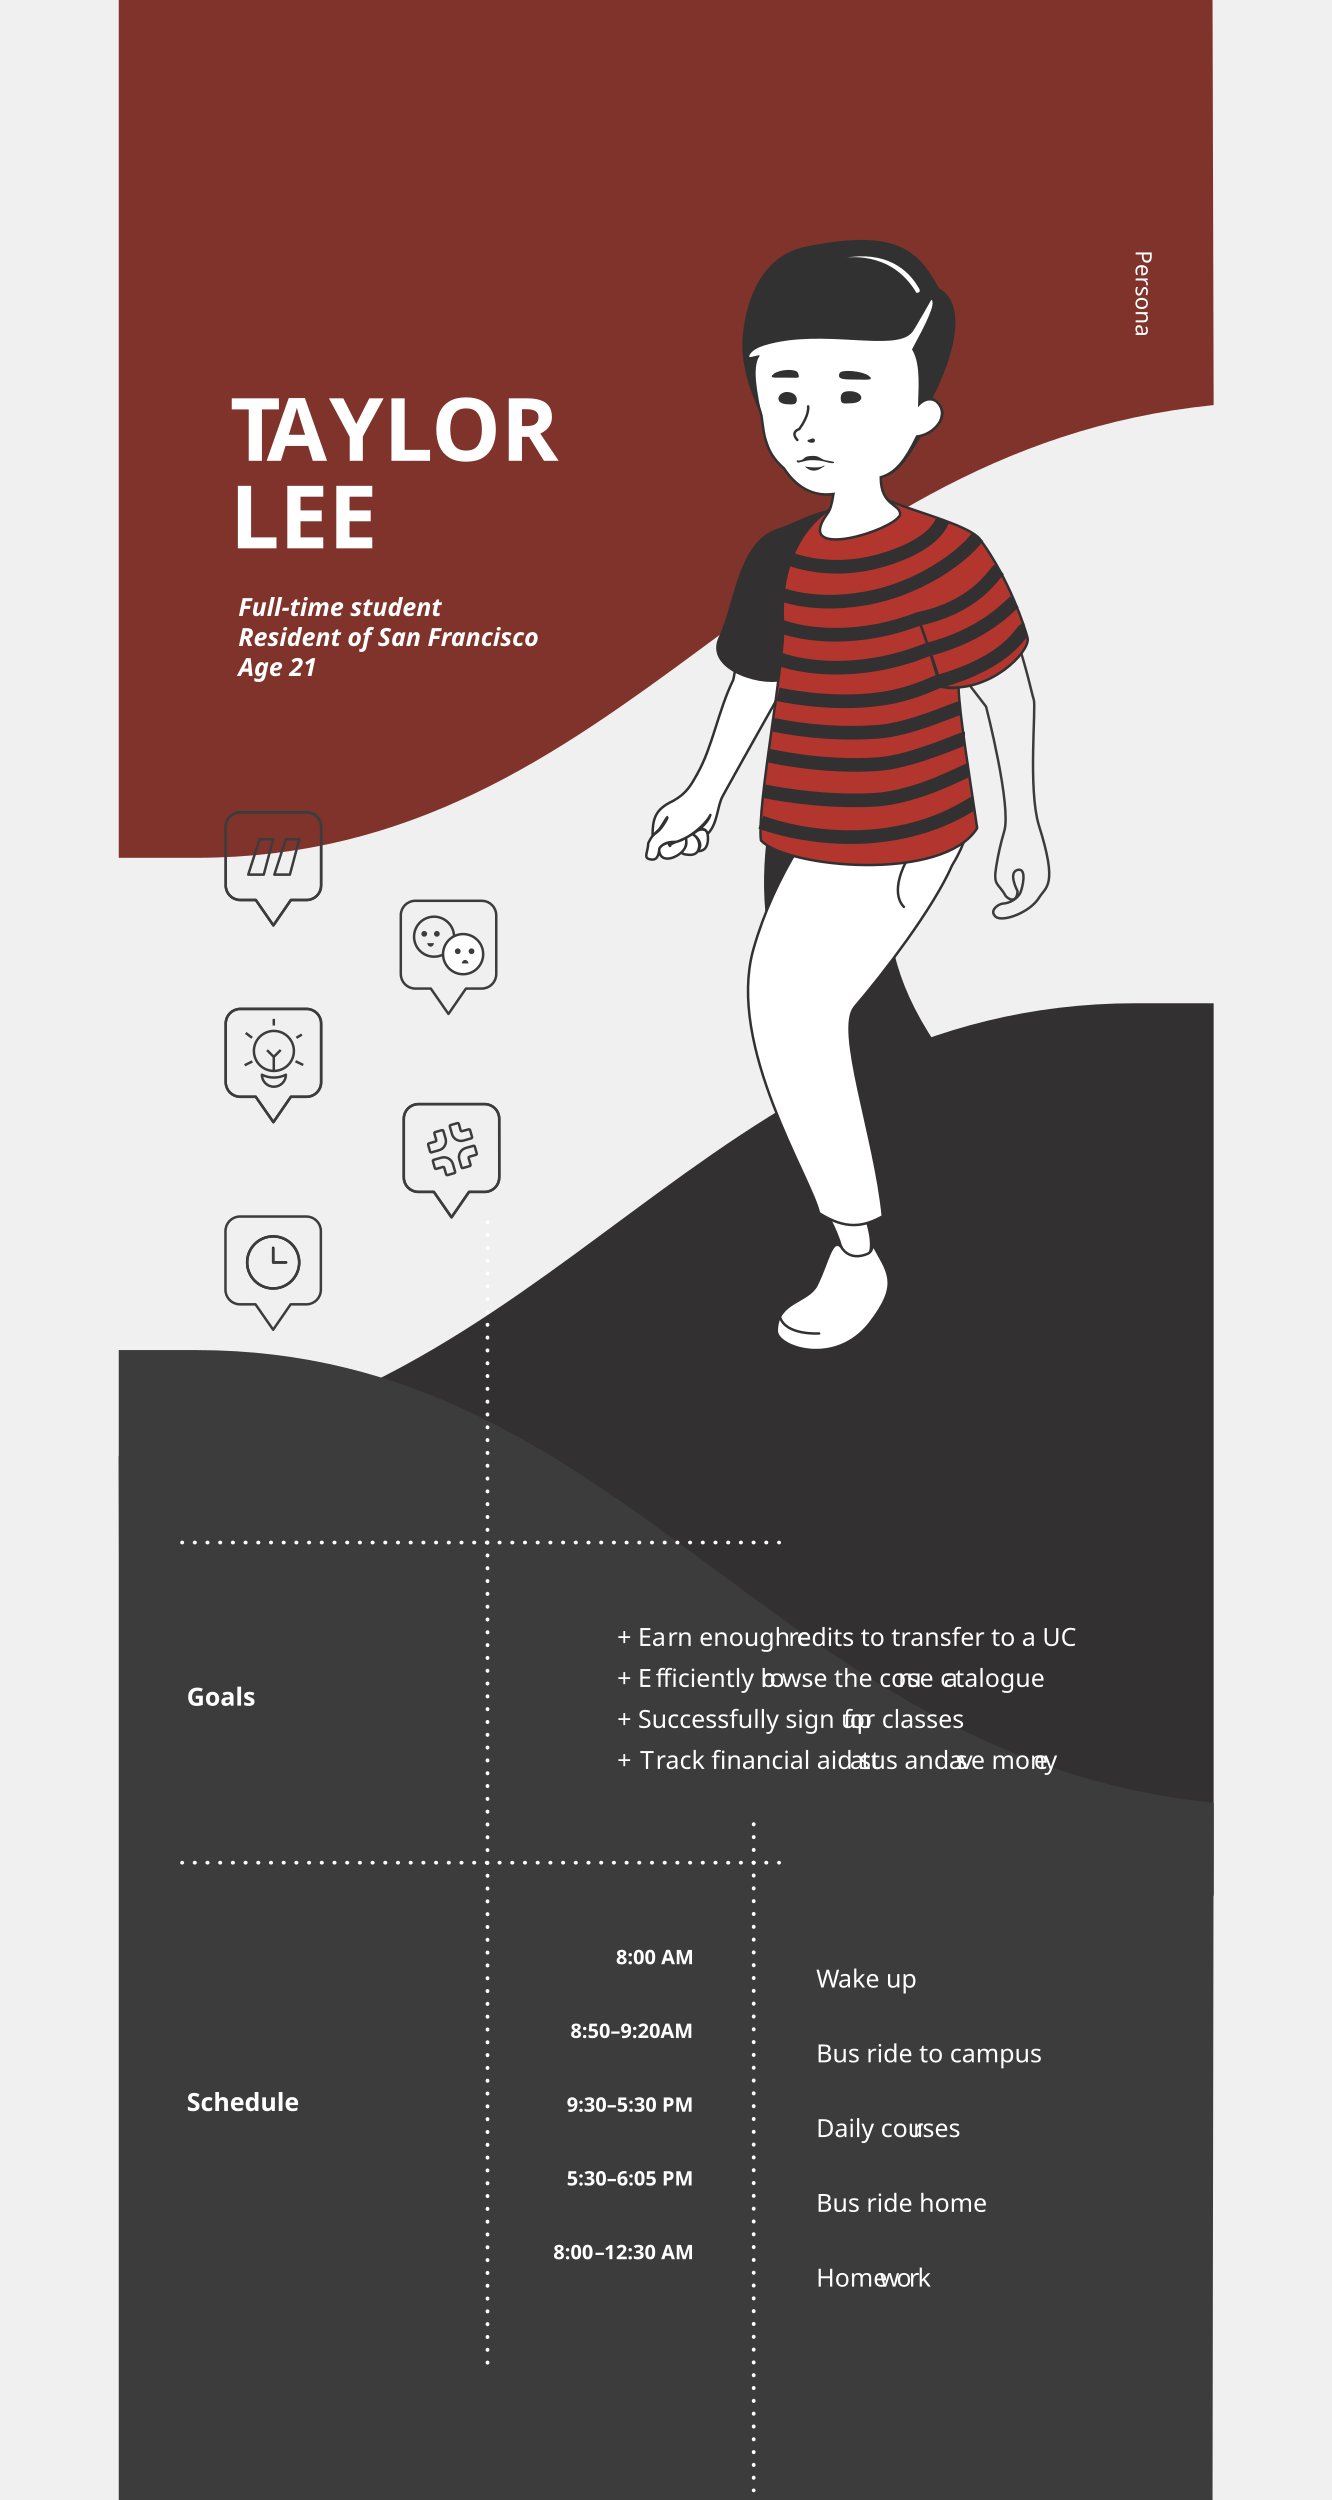
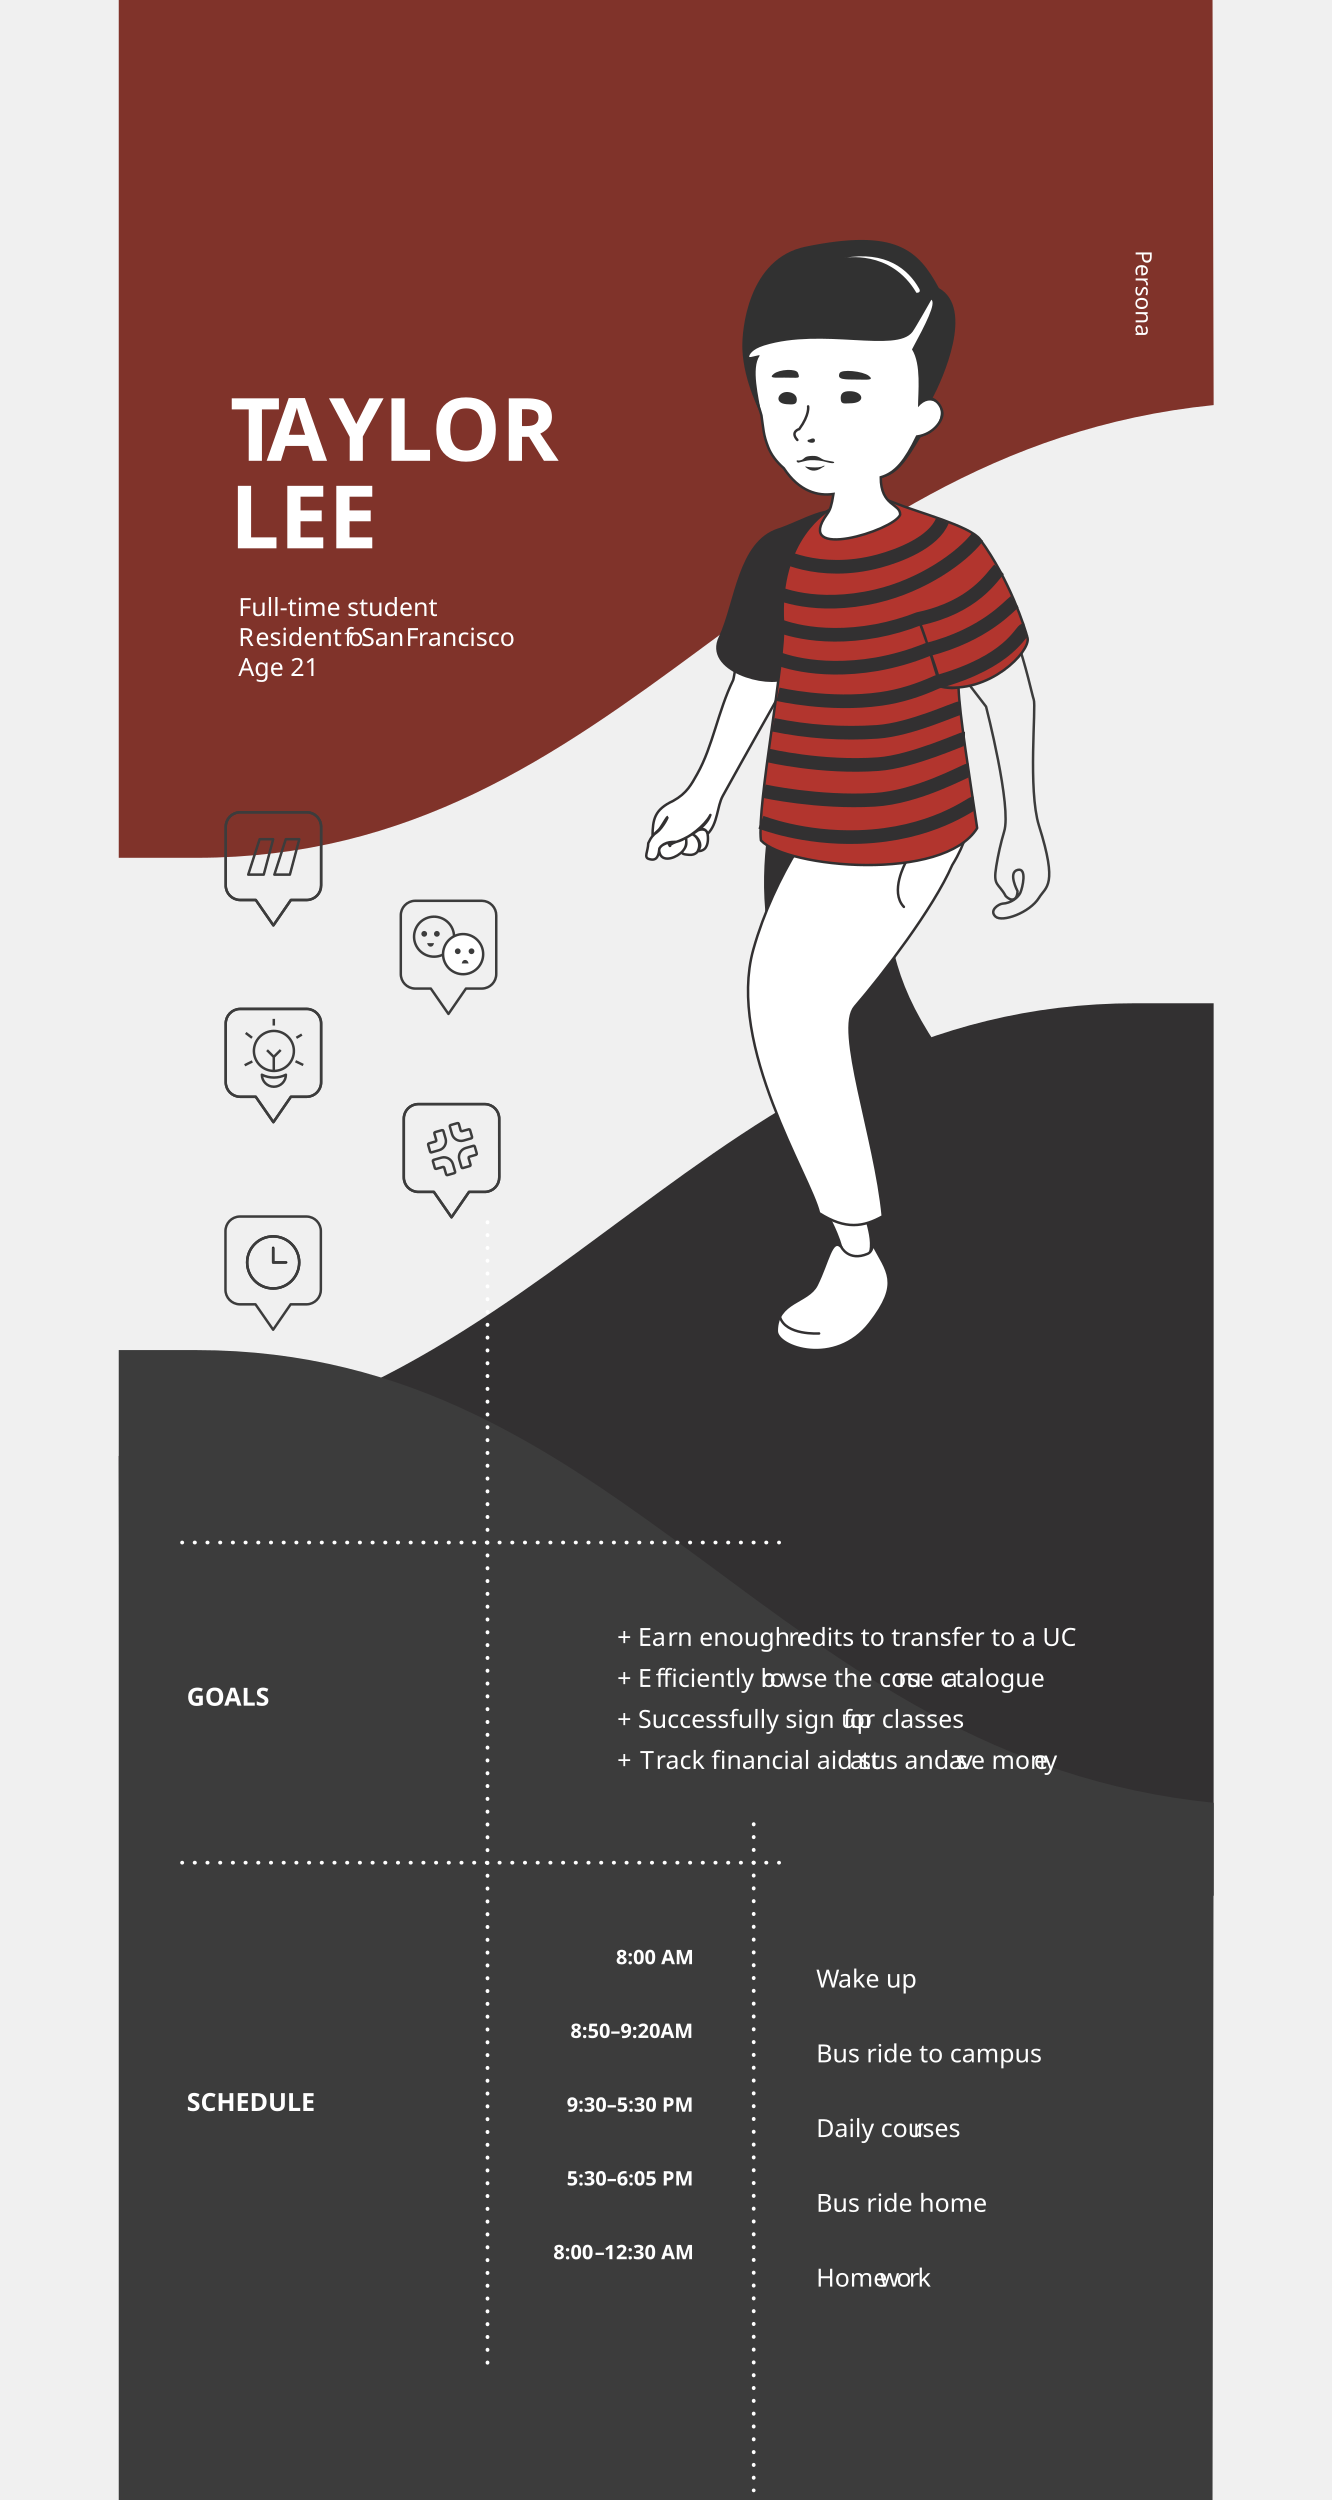
<svg xmlns="http://www.w3.org/2000/svg" id="Layer_1" data-name="Layer 1" viewBox="0 0 1065 2000">
  <defs>
-     <style>.cls-1{fill:#323031;}.cls-2{fill:#80332a;}.cls-3{fill:#3c3c3c;}.cls-4{font-size:18px;font-family:AvenirLTStd-Medium, Avenir LT Std;font-weight:500;}.cls-13,.cls-14,.cls-17,.cls-18,.cls-22,.cls-26,.cls-33,.cls-4,.cls-5,.cls-6,.cls-7,.cls-8{fill:#fff;}.cls-10,.cls-11,.cls-5,.cls-6,.cls-7,.cls-8{stroke:#323031;}.cls-23,.cls-24,.cls-5,.cls-8{stroke-miterlimit:10;}.cls-10,.cls-22,.cls-24,.cls-25,.cls-5,.cls-6,.cls-7,.cls-8,.cls-9{stroke-width:2px;}.cls-10,.cls-11,.cls-19,.cls-20,.cls-21,.cls-22,.cls-25,.cls-6,.cls-7,.cls-9{stroke-linejoin:round;}.cls-19,.cls-20,.cls-21,.cls-25,.cls-7,.cls-8{stroke-linecap:round;}.cls-11,.cls-19,.cls-20,.cls-21,.cls-23,.cls-24,.cls-25,.cls-9{fill:none;}.cls-22,.cls-23,.cls-9{stroke:#3c3c3c;}.cls-10{fill:#b2352e;}.cls-11{stroke-width:10.93px;}.cls-12{fill:#313131;}.cls-14{font-size:70px;}.cls-14,.cls-17{font-family:AvenirLTStd-Black, Avenir LT Std;}.cls-14,.cls-17,.cls-33{font-weight:800;}.cls-15{letter-spacing:-0.09em;}.cls-16{letter-spacing:0em;}.cls-17,.cls-18,.cls-26{font-size:20px;}.cls-18{font-family:Baskerville-SemiBoldItalic, Baskerville;font-weight:600;font-style:italic;}.cls-19,.cls-20,.cls-21{stroke:#fff;stroke-width:3px;}.cls-20{stroke-dasharray:0.25 9.91;}.cls-21{stroke-dasharray:0.25 10;}.cls-24,.cls-25{stroke:#1c1c1d;}.cls-26{font-family:Baskerville;}.cls-27{letter-spacing:0.03em;}.cls-28{letter-spacing:-0.01em;}.cls-29{letter-spacing:0.01em;}.cls-30{letter-spacing:-0.02em;}.cls-31{letter-spacing:-0.07em;}.cls-32{letter-spacing:-0.03em;}.cls-33{font-size:16px;font-family:AvenirLTStd-Heavy, Avenir LT Std;}.cls-34{letter-spacing:-0.03em;}.cls-35{letter-spacing:0em;}.cls-36{letter-spacing:0em;}</style>
+     <style>.cls-1{fill:#323031;}.cls-2{fill:#80332a;}.cls-3{fill:#3c3c3c;}.cls-4{font-size:18px;font-family:AvenirLTStd-Medium, Avenir LT Std;font-weight:500;}.cls-13,.cls-14,.cls-17,.cls-18,.cls-25,.cls-35,.cls-4,.cls-5,.cls-6,.cls-7,.cls-8{fill:#fff;}.cls-10,.cls-11,.cls-5,.cls-6,.cls-7,.cls-8{stroke:#323031;}.cls-26,.cls-27,.cls-5,.cls-8{stroke-miterlimit:10;}.cls-10,.cls-25,.cls-27,.cls-28,.cls-5,.cls-6,.cls-7,.cls-8,.cls-9{stroke-width:2px;}.cls-10,.cls-11,.cls-22,.cls-23,.cls-24,.cls-25,.cls-28,.cls-6,.cls-7,.cls-9{stroke-linejoin:round;}.cls-22,.cls-23,.cls-24,.cls-28,.cls-7,.cls-8{stroke-linecap:round;}.cls-11,.cls-22,.cls-23,.cls-24,.cls-26,.cls-27,.cls-28,.cls-9{fill:none;}.cls-25,.cls-26,.cls-9{stroke:#3c3c3c;}.cls-10{fill:#b2352e;}.cls-11{stroke-width:10.93px;}.cls-12{fill:#313131;}.cls-14{font-size:70px;}.cls-14,.cls-17{font-family:AvenirLTStd-Black, Avenir LT Std;}.cls-14,.cls-17,.cls-35{font-weight:800;}.cls-15{letter-spacing:-0.09em;}.cls-16{letter-spacing:0em;}.cls-17,.cls-18{font-size:20px;}.cls-18{font-family:Baskerville;}.cls-19{letter-spacing:-0.05em;}.cls-20{letter-spacing:0.14em;}.cls-21{letter-spacing:-0.06em;}.cls-22,.cls-23,.cls-24{stroke:#fff;stroke-width:3px;}.cls-23{stroke-dasharray:0.25 9.91;}.cls-24{stroke-dasharray:0.25 10;}.cls-27,.cls-28{stroke:#1c1c1d;}.cls-29{letter-spacing:0.03em;}.cls-30{letter-spacing:-0.01em;}.cls-31{letter-spacing:0.01em;}.cls-32{letter-spacing:-0.02em;}.cls-33{letter-spacing:-0.07em;}.cls-34{letter-spacing:-0.03em;}.cls-35{font-size:16px;font-family:AvenirLTStd-Heavy, Avenir LT Std;}.cls-36{letter-spacing:-0.03em;}.cls-37{letter-spacing:0em;}.cls-38{letter-spacing:0em;}</style>
  </defs>
  <g id="Previous_bg" data-name="Previous bg">
    <path class="cls-1" d="M908.81,802.59h62.11v714h-875L95,1164.77C445.57,1129.61,564.66,802.59,908.81,802.59Z" />
    <path class="cls-2" d="M157.11,686.25H95V-12.11H970l.92,336.18C620.35,359.24,501.26,686.25,157.11,686.25Z" />
    <path class="cls-3" d="M157.11,1080.07H95v936H970l.92-573.82C620.35,1407.09,501.26,1080.07,157.11,1080.07Z" />
    <text class="cls-4" transform="translate(908.51 200.21) rotate(90)">Persona</text>
    <path class="cls-5" d="M692,962.4c-3.59,6.89,10.31,29.18,2.45,44.16-2.15,4.08-12.66,4.21-19.05,4-.93-15.7-11.71-35.34-11.71-35.34C696.12,965.69,692,962.4,692,962.4Z" />
    <path class="cls-1" d="M759.12,907.19A152.62,152.62,0,0,0,777,916.85c2.35,1.06,14.43-17.46,10.66-19.6-9.9-5.61-20.89-17.76-26.58-31.78C757.1,855.73,759.12,900.88,759.12,907.19Z" />
    <path class="cls-1" d="M774.27,915.59s-2.44,7.55,3.39,9.34c1.86,19.85-32.1,38.32-6.31,51.8,27.91,14.59,58.89-7.37,37.68-61.87-3.55-9.14-15.2-20.12-24.11-19.29" />
    <path class="cls-6" d="M672.89,997.36s5.76,12.18,21.22,5.69c2.38-1,4.5-4.27,3.76-8.24,11.8,22.48,23.25,31.26-2.09,63.81-27.57,35.4-74.42,19.28-74.36,6.08.09-23.64,24.93-22.66,31.92-36.67C662.59,1009.45,665.2,990.13,672.89,997.36Z" />
    <path class="cls-7" d="M655.28,1066.77s-26.92,1.77-31.34-13.3" />
    <path class="cls-1" d="M627.68,607s-49,133,22.07,219.27c31.7,38.46,80.46,83.07,106.75,94.64,15.16-15,25.66-35.75,17.77-50.48-52.4-66.78-59.83-98.5-66.85-154.59C694.67,613.76,680.74,503.21,627.68,607Z" />
    <path class="cls-5" d="M774.27,632.54s9.57,24-12.48,59.51c-15.11,34.61-55.55,87.39-77.85,113.28-15.73,18.26,16.27,104.5,22.29,167.64-15.29,8.52-29.55,11.16-51-2.52-6.49-28.77-74.23-133.37-52.56-210.87,16.69-59.67,53.64-111.33,73.15-131.42C729,573.46,767.78,590.83,774.27,632.54Z" />
    <path class="cls-8" d="M724.48,690.07s-12.94,23.36-1.37,35.45" />
    <path class="cls-9" d="M771.86,543.22l17,22.09s20.75,80.44,14.44,100A223.08,223.08,0,0,0,797,693.1c-2.7,16.13,1.79,13,7.55,23.75,5.26,5.26,9.47,2.62,9.47-4,0,0-7.89-14.81,0-16.91s4,14.37,2.27,18.23-7.36,8.41-14.37,8.76c-3,.35-10.82,5.3-5.57,10.3s27.48-3.07,34.84-15c5.61-9.12,15.25-9.29,0-57.66-9-28.73-2.1-95.7-4.21-101s-20.62-98.73-43.11-79.4C783.84,480.23,756.72,511,771.86,543.22Z" />
    <path class="cls-6" d="M627.3,522.42l-5.37,36.24s-26.72,47.27-43.7,78.05c-4.67,8.48-3.89,22.17-12.16,30.45-1.17-4.93-5.93-4.89-8.52-2.3,1.19-1.19,7.62-3,8.52,2.3.34,2,1.08,8.92-2.59,12.13a7.5,7.5,0,0,1-5.32,1.62c3.59-6.72-1.54-12.92-4.46-13.48,2.92.56,7.51,6.09,6.27,10.12-.83,2.7-2.82,6.89-8.81,6.31-3-.29-7.22-.47-4.73-3.33,2.24-2.59,3-5.72,2.46-10,.18,4.21.92,5.81-2.46,10C542,686,530.68,690.33,527.9,683c-2.1-5.52,2-7,6.26-8.9.52-.23,2,3.94,1.92,2.44-.11-1.29,4.62-3,5.89-3.32,8.53-2.32,22-12.7,26.35-21.26-3.5,11.39-22.35,20-26.82,21.39-1.81.55-9.57-1.09-14,5.36-.79,10.25-5.18,9.35-8.25,8.52-4.53-1.23-.8-5.88-.64-12.7,2.68-5.56,3.83-6.48,6.89-8.7,4.83-3.51,10.38-14.66,8-11.7-1.18,1.42-4.9,8.21-6.51,9.72a40.73,40.73,0,0,0-5,5.12c.26-13.31,1.35-21.19,16.52-28.25,11.09-6.09,14.73-13.47,19.32-21.61,12.4-22,16.53-50.06,28.73-75.12,1.79-4.49,11.42-91.81,30.61-75.31C617.08,468.7,640.21,495,627.3,522.42Z" />
    <path class="cls-1" d="M622.58,422.68c-32.51,10.3-34.76,59.8-47.46,86.53-13.48,28.36,39,41.9,53.73,34.31,4.24-10.62,46.53-101.26,42.3-130C669,399.22,639.2,417.41,622.58,422.68Z" />
    <path class="cls-10" d="M663.75,407.68S622,430.13,626.47,499.1c1.82,28-21.18,145.36-17.73,173.23,20.69,22.21,146.13,33.62,173-9.82-5.74-39.13-14.24-91-14.91-112.57,0,0-5.33,1.41-14.53-.65,0,0-11.83-40.72-16.83-52.06-.7-1.61,19.4,52.64,16.83,52.06,39.13,6.63,72.39-28.32,69.74-38.93-1.91-7.63-14.39-46.89-37.95-78.8-8-10.87-50.06-21.64-69.07-29.49C684.4,389.44,663.75,407.68,663.75,407.68Z" />
    <path class="cls-11" d="M620.56,442.21s33.24,19.91,82.52,6.69c15.84-4.25,43.78-14.72,50.85-32.39" />
    <path class="cls-11" d="M620.56,473.86s31.14,14.68,80.81,3c36.52-8.57,68.24-30.85,80.81-47.37" />
    <path class="cls-11" d="M620.56,499.5s30.65,14.54,80.81,5.2a188.26,188.26,0,0,0,33.47-9.6c44.93-9.44,59.18-34.45,64.39-39.65" />
    <path class="cls-11" d="M620.56,526.18s30.52,13.76,80.81,5.2a201.69,201.69,0,0,0,40.36-11.6c46.62-11.95,65.82-35.47,70-38.4" />
    <path class="cls-11" d="M820.05,503.66c-3.62.58-11.33,25.52-70.52,41.95-14.64,6.63-29.21,11.31-44.7,13.5-41.65,5.91-82.42-3.71-82.42-3.71" />
    <path class="cls-11" d="M768.11,566.48c-3.16,0-39,17.08-66.22,19a310.53,310.53,0,0,1-83.3-5.65" />
    <path class="cls-11" d="M772,590.82c-2.06,0-42.17,18.53-69.39,20.48-45.27,3.25-88.17-6.94-88.17-6.94" />
    <path class="cls-11" d="M774.78,616.16c-2.07,0-40.38,21.75-75.37,23.71-45.32,2.53-88.18-6.94-88.18-6.94" />
    <path class="cls-11" d="M778.78,642.74c-2.06,0-33,24.9-91.38,26.85-45.36,1.52-78.65-11.82-78.65-11.82" />
    <path class="cls-5" d="M734.22,281.58c7.78,11.19,2.48,24.79,2.48,39.45,8.84-7.43,17.29,3.3,17.23,10.05,0,5.36-6.87,16.22-20.33,18.13-9.47,19.56-17.11,29.06-29,32.62-.07,23.35,15.66,20.77,15.55,29.95-5.3,12.81-86.21,37.57-58.37-.67,2.39-3.29,3.47-6.32,5-15.93-12.43,1.75-27.27-1.79-39.74-20.62-6.18-5.45-10.19-11-12.43-16.73-4-10.06-3.85-14.76-5.45-25.52-.57-3.83-19.06-50.54-12-70.54,8.26-23.34,53.78-9.86,80.26-9.86,17.71,0,28.27.61,40.51,11.55,0,0,19-28.61,25.38-27.54s13.54,8.93,7.23,22.46A87.06,87.06,0,0,1,734.22,281.58Z" />
    <path class="cls-12" d="M644.38,197.34c-45.76,9.39-51.13,66.31-50.5,81.9,1.11,27.18,15.22,52.63,15.22,52.63-2.26-14.65-8.21-37.06-1.46-47.18,1.23-1.84-8.31,2.13-8.31.62,0-1.23,2-5.85,12-8.92,46.55-14.33,105.74,6.34,118.68-10.91,2.28-3,15.1-25.73,15.1-25.73,3.79,3-4.24,18.93-15.52,39.78,7.57,12.06,4.82,34.39,4.82,46.25,10.88-13,21.76.85,19.52,7.08-1.95,5.42-4.16,10.9-17.62,17.14-11.37,19.3-18.74,30.05-31,32,0,0,9-4.32,12.75-8.37,6.65-7.14,11.74-14.16,15.54-24.4,17.41,1.24,25.87-24.66,12.38-30.63,7.82-14.76,33.93-71.84,5.14-88.14C734.48,199.66,716.58,182.51,644.38,197.34Z" />
    <path class="cls-12" d="M629,313.62c-6.67.38-9.85,8.86,0,9.72,5.93.53,8.5.34,8.46-3.83S632.9,313.39,629,313.62Z" />
    <path class="cls-12" d="M679.71,312.94c11.26,0,13.54,9.8,0,9.73-3.56,0-6.6.95-7.05-2.7C672.05,315,674.1,312.92,679.71,312.94Z" />
    <path class="cls-12" d="M619,299.1c-4.67,3.76,1.65,3,8.35,3,11.7-.08,13,1.39,11-3.8C637,294.73,623.67,295.33,619,299.1Z" />
    <path class="cls-12" d="M648.27,364.8c5.45-.39,6.48.62,9.36,2.36,1.76,1.06,4.07,1.27,6,1.63s3.68.49,3.72,1.12c.06,1-2.49.73-5.49-.06A41.72,41.72,0,0,0,648,368.17c-2.73.1-7.06,1.57-9.12,1.91-1.08.19-1.93-1.22-1.48-1.62.63-.54.79.21,2.52-.14C644.18,367.48,642.44,365.21,648.27,364.8Z" />
    <path class="cls-12" d="M659.63,372.59c-.35-.36-1.79.6-2.42.78a17.64,17.64,0,0,1-5.63.55,42,42,0,0,1-5.62-.4c-1-.14-1.4-.52-1.67-.26s.39.53,1.14,1.16c2,1.65,6.33,4,12.54-.5C658.51,373.53,660,372.94,659.63,372.59Z" />
    <path class="cls-8" d="M646.5,325.11s1.33,6.64-7.07,18.13c0,0-7.52,2.1-1.55,8.74" />
    <path class="cls-12" d="M646,352.85c0,1.09,5.95,2.69,5.95-.49,0-2.2-2.37-1.75-4.12-.83C647,351.94,646,351.48,646,352.85Z" />
    <path class="cls-13" d="M735.24,230.79c-8.64-15.3-26.32-30.41-60.45-24.39,0,0,37.58-7.51,58.36,27.86C737.51,234.26,735.24,230.79,735.24,230.79Z" />
    <path class="cls-12" d="M695.08,300.68c4.67,3.76-1.65,3-8.35,3-11.69-.09-17.1.14-15.15-5C672.91,295.06,690.38,296.9,695.08,300.68Z" />
    <text class="cls-14" transform="translate(184 368.65)">
      <tspan class="cls-15">TA<tspan class="cls-16" x="79.17" y="0">YLOR </tspan>
      </tspan>
      <tspan x="0" y="70">LEE</tspan>
    </text>
-     <text class="cls-17" transform="translate(149.38 1364.55)">Goals</text>
-     <text class="cls-17" transform="translate(149.38 1688.78)">Schedule</text>
-     <text class="cls-18" transform="translate(190.65 492.78)">Full-time student<tspan x="0" y="24">Resident of San Francisco</tspan>
+     <text class="cls-17" transform="translate(149.38 1364.55)">GOALS</text>
+     <text class="cls-17" transform="translate(149.38 1688.78)">SCHEDULE</text>
+     <text class="cls-18" transform="translate(190.65 492.78)">Full-time student<tspan class="cls-19" x="0" y="24">R</tspan>
+       <tspan x="13.66" y="24">esident o</tspan>
+       <tspan class="cls-20" x="84.71" y="24">f</tspan>
+       <tspan x="93.01" y="24" xml:space="preserve"> San </tspan>
+       <tspan class="cls-21" x="133.84" y="24">F</tspan>
+       <tspan x="143.76" y="24">rancisco</tspan>
      <tspan x="0" y="48">Age 21</tspan>
    </text>
  </g>
  <g id="Competitor">
    <g id="Competitor_1" data-name="Competitor 1">
-       <line class="cls-19" x1="145.67" y1="1234.02" x2="145.8" y2="1234.02" />
-       <line class="cls-20" x1="155.71" y1="1234.02" x2="618.2" y2="1234.02" />
-       <line class="cls-19" x1="623.16" y1="1234.02" x2="623.28" y2="1234.02" />
-       <line class="cls-19" x1="145.67" y1="1490.15" x2="145.8" y2="1490.15" />
-       <line class="cls-20" x1="155.71" y1="1490.15" x2="618.2" y2="1490.15" />
-       <line class="cls-19" x1="623.16" y1="1490.15" x2="623.28" y2="1490.15" />
-       <line class="cls-21" x1="390" y1="977.72" x2="390" y2="1890.54" />
-       <line class="cls-21" x1="602.96" y1="1459.31" x2="602.96" y2="1992.31" />
+       <line class="cls-22" x1="145.67" y1="1234.02" x2="145.8" y2="1234.02" />
+       <line class="cls-23" x1="155.71" y1="1234.02" x2="618.2" y2="1234.02" />
+       <line class="cls-22" x1="623.16" y1="1234.02" x2="623.28" y2="1234.02" />
+       <line class="cls-22" x1="145.67" y1="1490.15" x2="145.8" y2="1490.15" />
+       <line class="cls-23" x1="155.71" y1="1490.15" x2="618.2" y2="1490.15" />
+       <line class="cls-22" x1="623.16" y1="1490.15" x2="623.28" y2="1490.15" />
+       <line class="cls-24" x1="390" y1="977.72" x2="390" y2="1890.54" />
+       <line class="cls-24" x1="602.96" y1="1459.31" x2="602.96" y2="1992.31" />
    </g>
  </g>
  <g id="Persona">
    <path class="cls-9" d="M256.9,865.58a11.61,11.61,0,0,1-11.35,11.85H232.71l-14,20.31-14.11-20.31H191.94a11.61,11.61,0,0,1-11.35-11.85V819a11.61,11.61,0,0,1,11.35-11.85h53.61A11.61,11.61,0,0,1,256.9,819Z" />
    <path class="cls-9" d="M256.9,865.58a11.61,11.61,0,0,1-11.35,11.85H232.71l-14,20.31-14.11-20.31H191.94a11.61,11.61,0,0,1-11.35-11.85V819a11.61,11.61,0,0,1,11.35-11.85h53.61A11.61,11.61,0,0,1,256.9,819Z" />
    <path class="cls-9" d="M397,779a11.61,11.61,0,0,1-11.35,11.85H372.76l-14,20.31-14.11-20.31H332A11.61,11.61,0,0,1,320.64,779V732.49A11.61,11.61,0,0,1,332,720.64H385.6A11.61,11.61,0,0,1,397,732.49Z" />
    <path class="cls-9" d="M256.69,1031.61a11.61,11.61,0,0,1-11.34,11.86H232.51l-14,20.31-14.12-20.31H191.73a11.61,11.61,0,0,1-11.35-11.86V985.08a11.61,11.61,0,0,1,11.35-11.85h53.62a11.61,11.61,0,0,1,11.34,11.85Z" />
    <path class="cls-9" d="M362.56,754a16,16,0,1,1-10.79-20A16,16,0,0,1,362.56,754Z" />
-     <path class="cls-22" d="M385.87,767.94a16.05,16.05,0,1,1-10.79-20A16.05,16.05,0,0,1,385.87,767.94Z" />
+     <path class="cls-25" d="M385.87,767.94a16.05,16.05,0,1,1-10.79-20A16.05,16.05,0,0,1,385.87,767.94Z" />
    <path class="cls-3" d="M368.52,761a2.32,2.32,0,1,1-2.33-2.32A2.32,2.32,0,0,1,368.52,761Z" />
    <path class="cls-3" d="M341.71,747.07a2.32,2.32,0,1,1-2.32-2.32A2.32,2.32,0,0,1,341.71,747.07Z" />
    <path class="cls-3" d="M379.53,761a2.32,2.32,0,1,1-2.32-2.32A2.32,2.32,0,0,1,379.53,761Z" />
    <path class="cls-3" d="M351.82,747.07a2.32,2.32,0,1,1-2.32-2.32A2.32,2.32,0,0,1,351.82,747.07Z" />
    <path class="cls-3" d="M341.71,754.5s.51,2.84,2.83,2.84,2.64-2.84,2.64-2.84" />
    <path class="cls-3" d="M374.89,770.78s-.51-2.84-2.83-2.84-2.64,2.84-2.64,2.84" />
    <path class="cls-9" d="M234.45,845.33a16,16,0,1,1-10.77-19.91A16,16,0,0,1,234.45,845.33Z" />
    <line class="cls-9" x1="237.11" y1="830.23" x2="241.48" y2="827.65" />
    <line class="cls-9" x1="219.04" y1="820.43" x2="219.04" y2="815.07" />
    <line class="cls-9" x1="201.63" y1="830.23" x2="196.58" y2="826.36" />
    <line class="cls-9" x1="201.87" y1="849.15" x2="195.73" y2="852.19" />
    <line class="cls-9" x1="236.42" y1="849" x2="242.58" y2="851.99" />
    <path class="cls-9" d="M228.73,859.77a9.62,9.62,0,1,1-19.24,0h0a21.5,21.5,0,0,0,19.24,0Z" />
    <polyline class="cls-9" points="219.02 856.77 219.02 845.53 213.62 840.13" />
    <line class="cls-9" x1="219.02" y1="845.53" x2="224.57" y2="839.99" />
    <path class="cls-9" d="M256.9,708.19A11.61,11.61,0,0,1,245.55,720H232.71l-14,20.31L204.63,720H191.94a11.61,11.61,0,0,1-11.35-11.85V661.65a11.61,11.61,0,0,1,11.35-11.85h53.61a11.61,11.61,0,0,1,11.35,11.85Z" />
    <path class="cls-9" d="M256.9,708.19A11.61,11.61,0,0,1,245.55,720H232.71l-14,20.31L204.63,720H191.94a11.61,11.61,0,0,1-11.35-11.85V661.65a11.61,11.61,0,0,1,11.35-11.85h53.61a11.61,11.61,0,0,1,11.35,11.85Z" />
-     <path class="cls-23" d="M211,699.68H198.59l9.12-28.31h10.83Zm20.91,0H219.5l9.12-28.31h10.83Z" />
+     <path class="cls-26" d="M211,699.68H198.59l9.12-28.31h10.83Zm20.91,0H219.5l9.12-28.31h10.83Z" />
    <path class="cls-9" d="M211,699.68H198.59l9.12-28.31h10.83Zm20.91,0H219.5l9.12-28.31h10.83Z" />
    <path class="cls-9" d="M399.4,941.67a11.61,11.61,0,0,1-11.35,11.86H375.21l-14,20.31-14.11-20.31h-12.7a11.62,11.62,0,0,1-11.35-11.86V895.14a11.62,11.62,0,0,1,11.35-11.85h53.62a11.61,11.61,0,0,1,11.35,11.85Z" />
    <path class="cls-9" d="M399.4,941.67a11.61,11.61,0,0,1-11.35,11.86H375.21l-14,20.31-14.11-20.31h-12.7a11.62,11.62,0,0,1-11.35-11.86V895.14a11.62,11.62,0,0,1,11.35-11.85h53.62a11.61,11.61,0,0,1,11.35,11.85Z" />
-     <path class="cls-24" d="M239.37,1009.94a20.83,20.83,0,1,1-20.83-20.83A20.83,20.83,0,0,1,239.37,1009.94Z" />
-     <polyline class="cls-25" points="218.54 998.24 218.54 1009.94 228.93 1009.94" />
+     <path class="cls-27" d="M239.37,1009.94a20.83,20.83,0,1,1-20.83-20.83A20.83,20.83,0,0,1,239.37,1009.94Z" />
+     <polyline class="cls-28" points="218.54 998.24 218.54 1009.94 228.93 1009.94" />
    <path class="cls-9" d="M239.37,1009.94a20.83,20.83,0,1,1-20.83-20.83A20.83,20.83,0,0,1,239.37,1009.94Z" />
    <polyline class="cls-9" points="218.54 998.24 218.54 1009.94 228.93 1009.94" />
-     <text class="cls-26" transform="translate(493.72 1316.73)">+ Ea<tspan class="cls-27" x="40.21" y="0">r</tspan>
+     <text class="cls-18" transform="translate(493.72 1316.73)">+ Ea<tspan class="cls-29" x="40.21" y="0">r</tspan>
      <tspan x="48.04" y="0">n enough c</tspan>
-       <tspan class="cls-28" x="137" y="0">r</tspan>
+       <tspan class="cls-30" x="137" y="0">r</tspan>
      <tspan x="144.1" y="0">edits to transfer to a UC</tspan>
      <tspan x="0" y="32.81">+ E</tspan>
-       <tspan class="cls-29" x="30.83" y="32.81">f</tspan>
+       <tspan class="cls-31" x="30.83" y="32.81">f</tspan>
      <tspan x="36.45" y="32.81">ficiently b</tspan>
-       <tspan class="cls-30" x="115" y="32.81">r</tspan>
-       <tspan class="cls-28" x="121.91" y="32.81">o</tspan>
+       <tspan class="cls-32" x="115" y="32.81">r</tspan>
+       <tspan class="cls-30" x="121.91" y="32.81">o</tspan>
      <tspan x="131.72" y="32.81">wse the cou</tspan>
-       <tspan class="cls-29" x="224.85" y="32.81">r</tspan>
+       <tspan class="cls-31" x="224.85" y="32.81">r</tspan>
      <tspan x="232.34" y="32.81">se c</tspan>
-       <tspan class="cls-28" x="261.31" y="32.81">a</tspan>
+       <tspan class="cls-30" x="261.31" y="32.81">a</tspan>
      <tspan x="270.49" y="32.81">talogue</tspan>
      <tspan x="0" y="65.61">+ Successfully sign up </tspan>
-       <tspan class="cls-28" x="180.87" y="65.61">f</tspan>
+       <tspan class="cls-30" x="180.87" y="65.61">f</tspan>
      <tspan x="186.09" y="65.61">or classes</tspan>
      <tspan x="0" y="98.42">+ </tspan>
-       <tspan class="cls-31" x="18.33" y="98.42">T</tspan>
+       <tspan class="cls-33" x="18.33" y="98.42">T</tspan>
      <tspan x="30.8" y="98.42">rack financial aid st</tspan>
-       <tspan class="cls-28" x="186.24" y="98.42">a</tspan>
+       <tspan class="cls-30" x="186.24" y="98.42">a</tspan>
      <tspan x="195.42" y="98.42">tus and s</tspan>
-       <tspan class="cls-32" x="265.43" y="98.42">a</tspan>
-       <tspan class="cls-30" x="274.23" y="98.42">v</tspan>
+       <tspan class="cls-34" x="265.43" y="98.42">a</tspan>
+       <tspan class="cls-32" x="274.23" y="98.42">v</tspan>
      <tspan x="283.02" y="98.42">e mon</tspan>
-       <tspan class="cls-30" x="333.44" y="98.42">e</tspan>
+       <tspan class="cls-32" x="333.44" y="98.42">e</tspan>
      <tspan x="341.81" y="98.42">y</tspan>
    </text>
-     <text class="cls-26" transform="translate(652.96 1590.04)">
-       <tspan class="cls-31">W</tspan>
+     <text class="cls-18" transform="translate(652.96 1590.04)">
+       <tspan class="cls-33">W</tspan>
      <tspan x="17.47" y="0">ake up</tspan>
      <tspan x="0" y="59.81">Bus ride to campus</tspan>
      <tspan x="0" y="119.61">Daily cou</tspan>
-       <tspan class="cls-29" x="77.51" y="119.61">r</tspan>
+       <tspan class="cls-31" x="77.51" y="119.61">r</tspan>
      <tspan x="85" y="119.61">ses</tspan>
      <tspan x="0" y="179.42">Bus ride home</tspan>
      <tspan x="0" y="239.23">Home</tspan>
-       <tspan class="cls-28" x="50.84" y="239.23">w</tspan>
+       <tspan class="cls-30" x="50.84" y="239.23">w</tspan>
      <tspan x="64.19" y="239.23">o</tspan>
-       <tspan class="cls-30" x="74.19" y="239.23">r</tspan>
+       <tspan class="cls-32" x="74.19" y="239.23">r</tspan>
      <tspan x="81.1" y="239.23">k</tspan>
    </text>
-     <text class="cls-33" transform="translate(492.75 1571.37)">8:00 AM<tspan x="-36.42" y="59">8:50–9:20AM</tspan>
+     <text class="cls-35" transform="translate(492.75 1571.37)">8:00 AM<tspan x="-36.42" y="59">8:50–9:20AM</tspan>
      <tspan x="-39.38" y="118">9:30–5:30 PM</tspan>
      <tspan x="-39.38" y="177">5:30–6:05 PM </tspan>
      <tspan x="-50.11" y="236">8:00</tspan>
-       <tspan class="cls-34" x="-16.96" y="236">–</tspan>
-       <tspan class="cls-35" x="-9.44" y="236">1</tspan>
-       <tspan class="cls-36" x="0" y="236">2:30 AM</tspan>
+       <tspan class="cls-36" x="-16.96" y="236">–</tspan>
+       <tspan class="cls-37" x="-9.44" y="236">1</tspan>
+       <tspan class="cls-38" x="0" y="236">2:30 AM</tspan>
    </text>
  </g>
  <path class="cls-9" d="M368.59,904.56,367,898.92a.7.7,0,0,0-.87-.48l-5.85,1.68a.71.71,0,0,0-.48.87l1.82,6.32h0a7.5,7.5,0,0,0,9.28,5.13h0l6.32-1.83a.7.7,0,0,0,.48-.86L376,903.89a.71.71,0,0,0-.87-.48L369.45,905A.69.69,0,0,1,368.59,904.56Z" />
  <path class="cls-9" d="M348.59,913.14l-5.65,1.63a.7.7,0,0,0-.48.86l1.69,5.86a.71.71,0,0,0,.87.48l6.32-1.83h0a7.47,7.47,0,0,0,5.12-9.27h0l-1.82-6.32a.7.7,0,0,0-.87-.48l-5.85,1.69a.69.69,0,0,0-.48.86l1.63,5.65A.71.71,0,0,1,348.59,913.14Z" />
  <path class="cls-9" d="M375.33,925.42l5.65-1.63a.71.71,0,0,0,.48-.87l-1.69-5.85a.71.71,0,0,0-.87-.48l-6.32,1.82h0a7.49,7.49,0,0,0-5.12,9.28h0l1.82,6.32a.7.7,0,0,0,.86.48L376,932.8a.71.71,0,0,0,.48-.87l-1.63-5.65A.69.69,0,0,1,375.33,925.42Z" />
  <path class="cls-9" d="M355.33,934l1.63,5.65a.7.7,0,0,0,.87.48l5.85-1.69a.69.69,0,0,0,.48-.86l-1.82-6.33h0a7.5,7.5,0,0,0-9.28-5.12h0l-6.32,1.82a.71.71,0,0,0-.48.87l1.69,5.85a.7.7,0,0,0,.87.48l5.64-1.63A.71.71,0,0,1,355.33,934Z" />
</svg>
